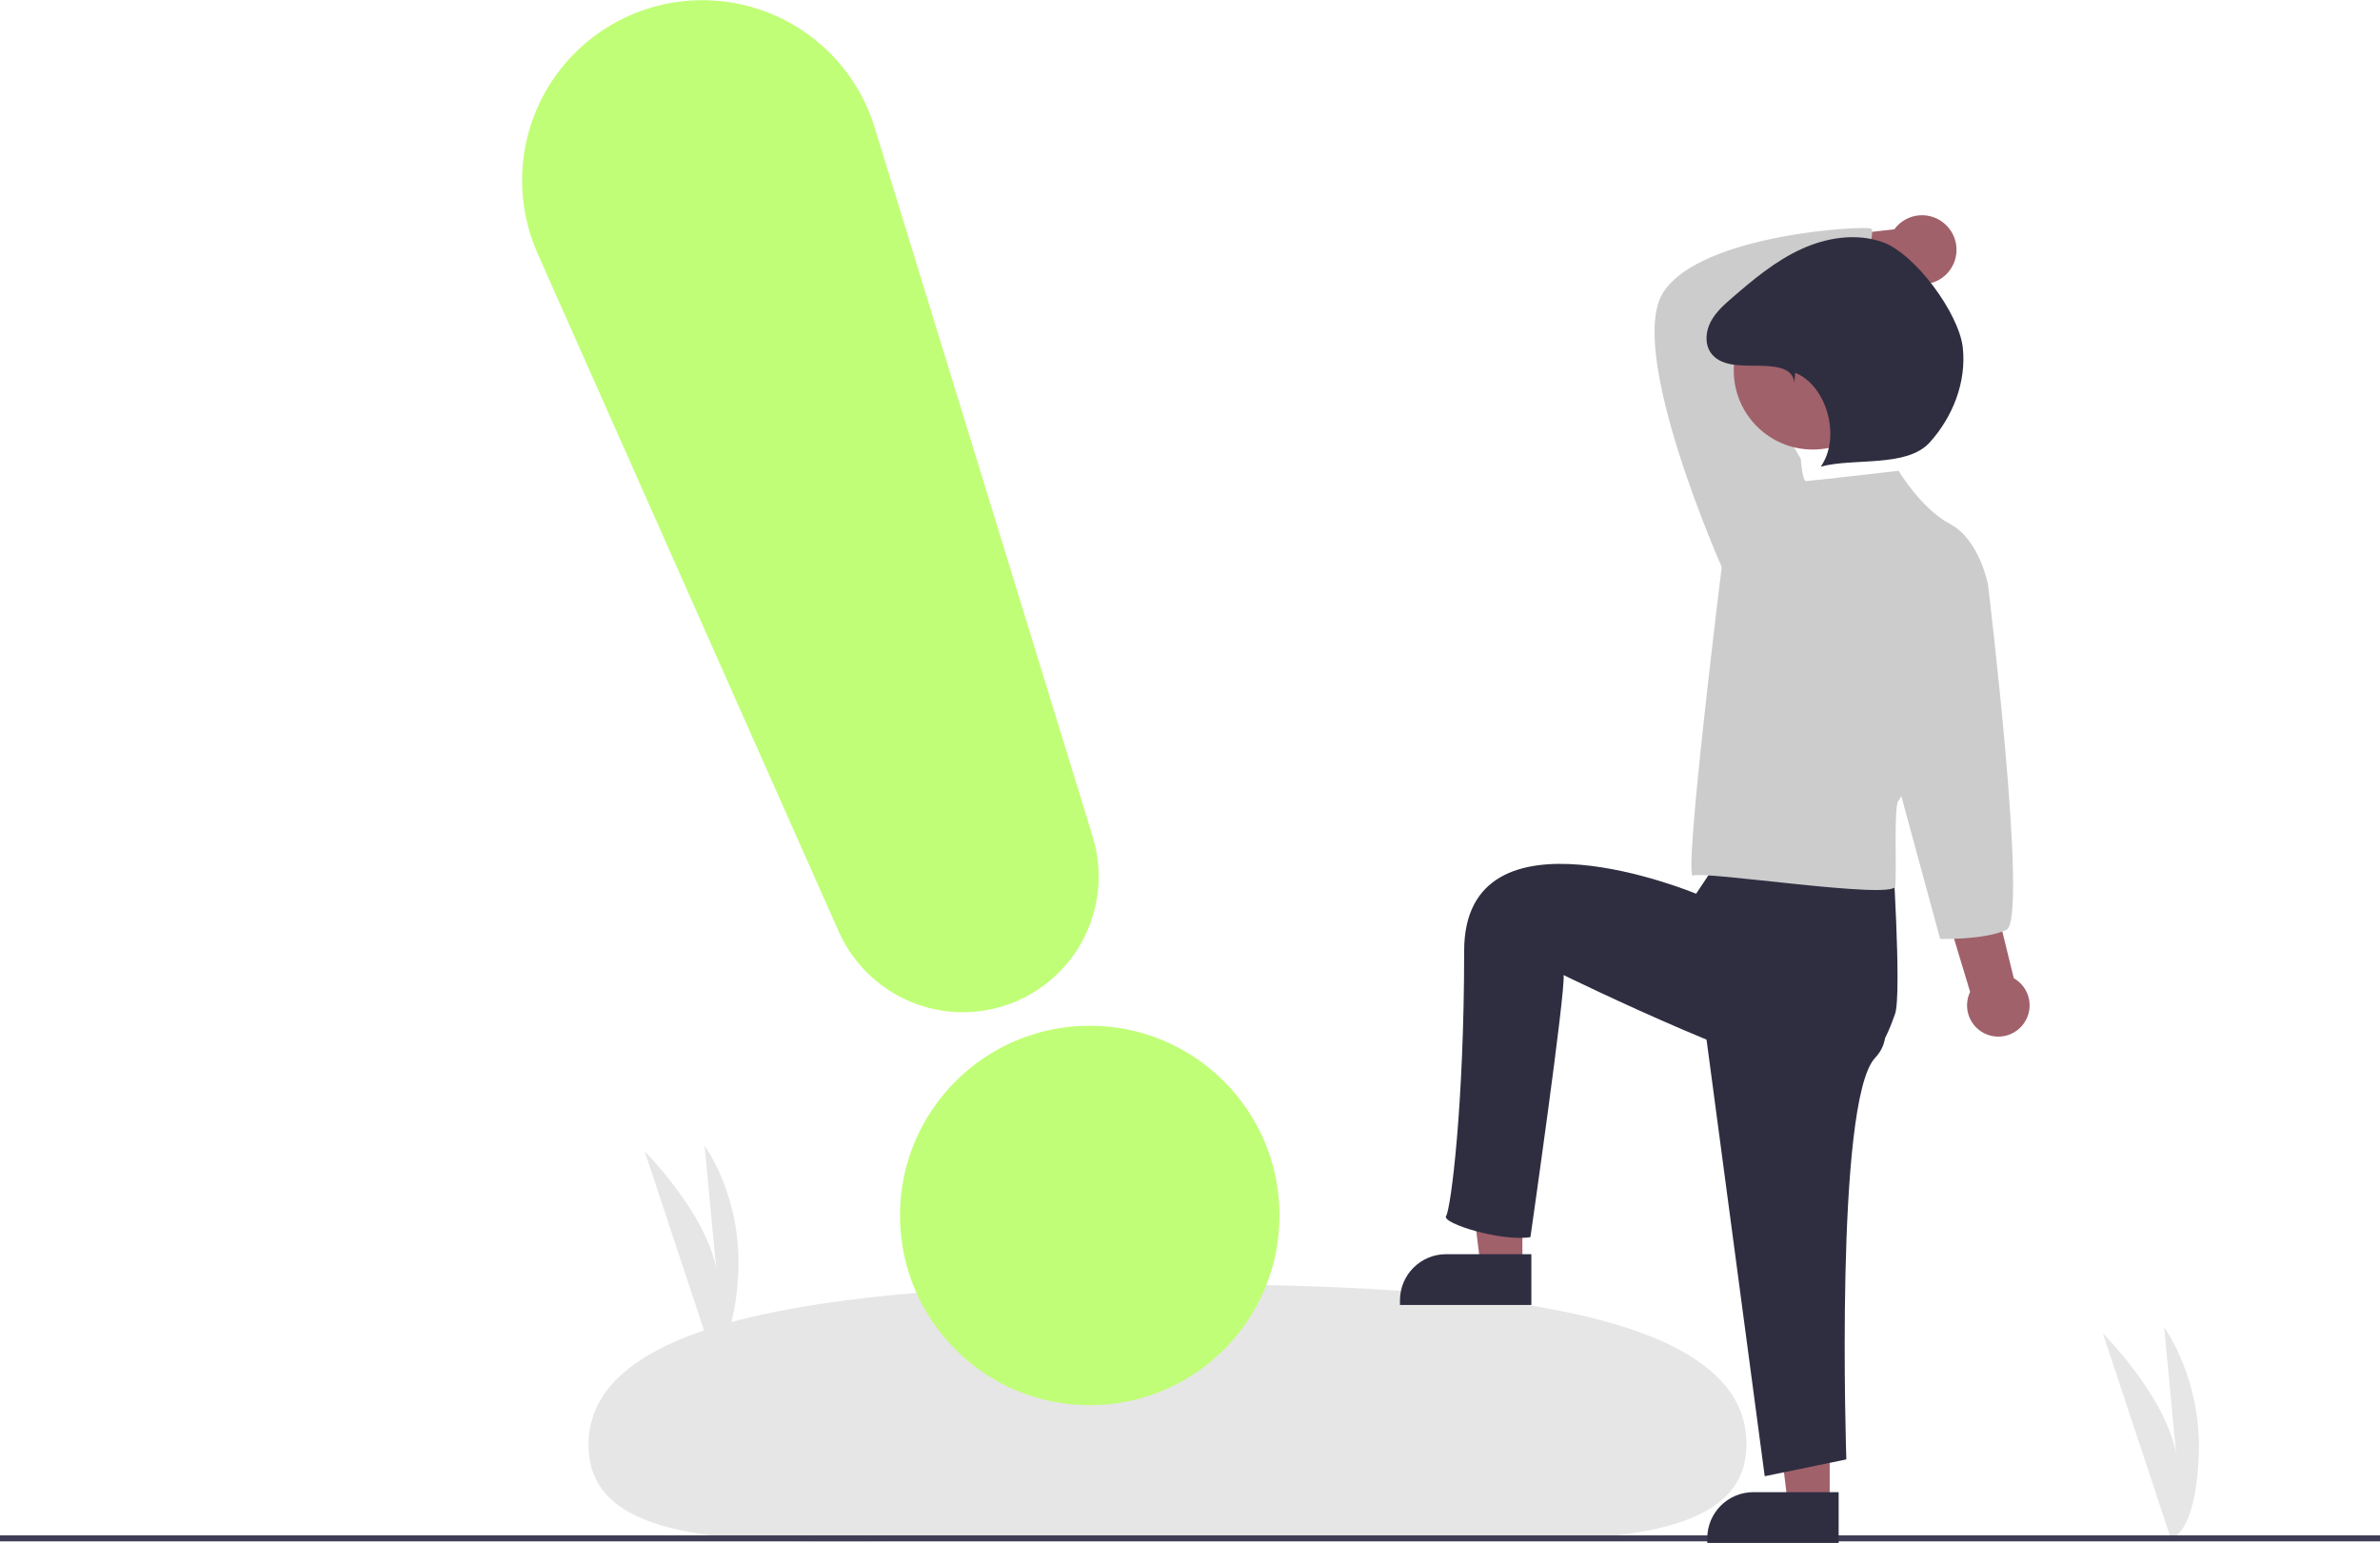
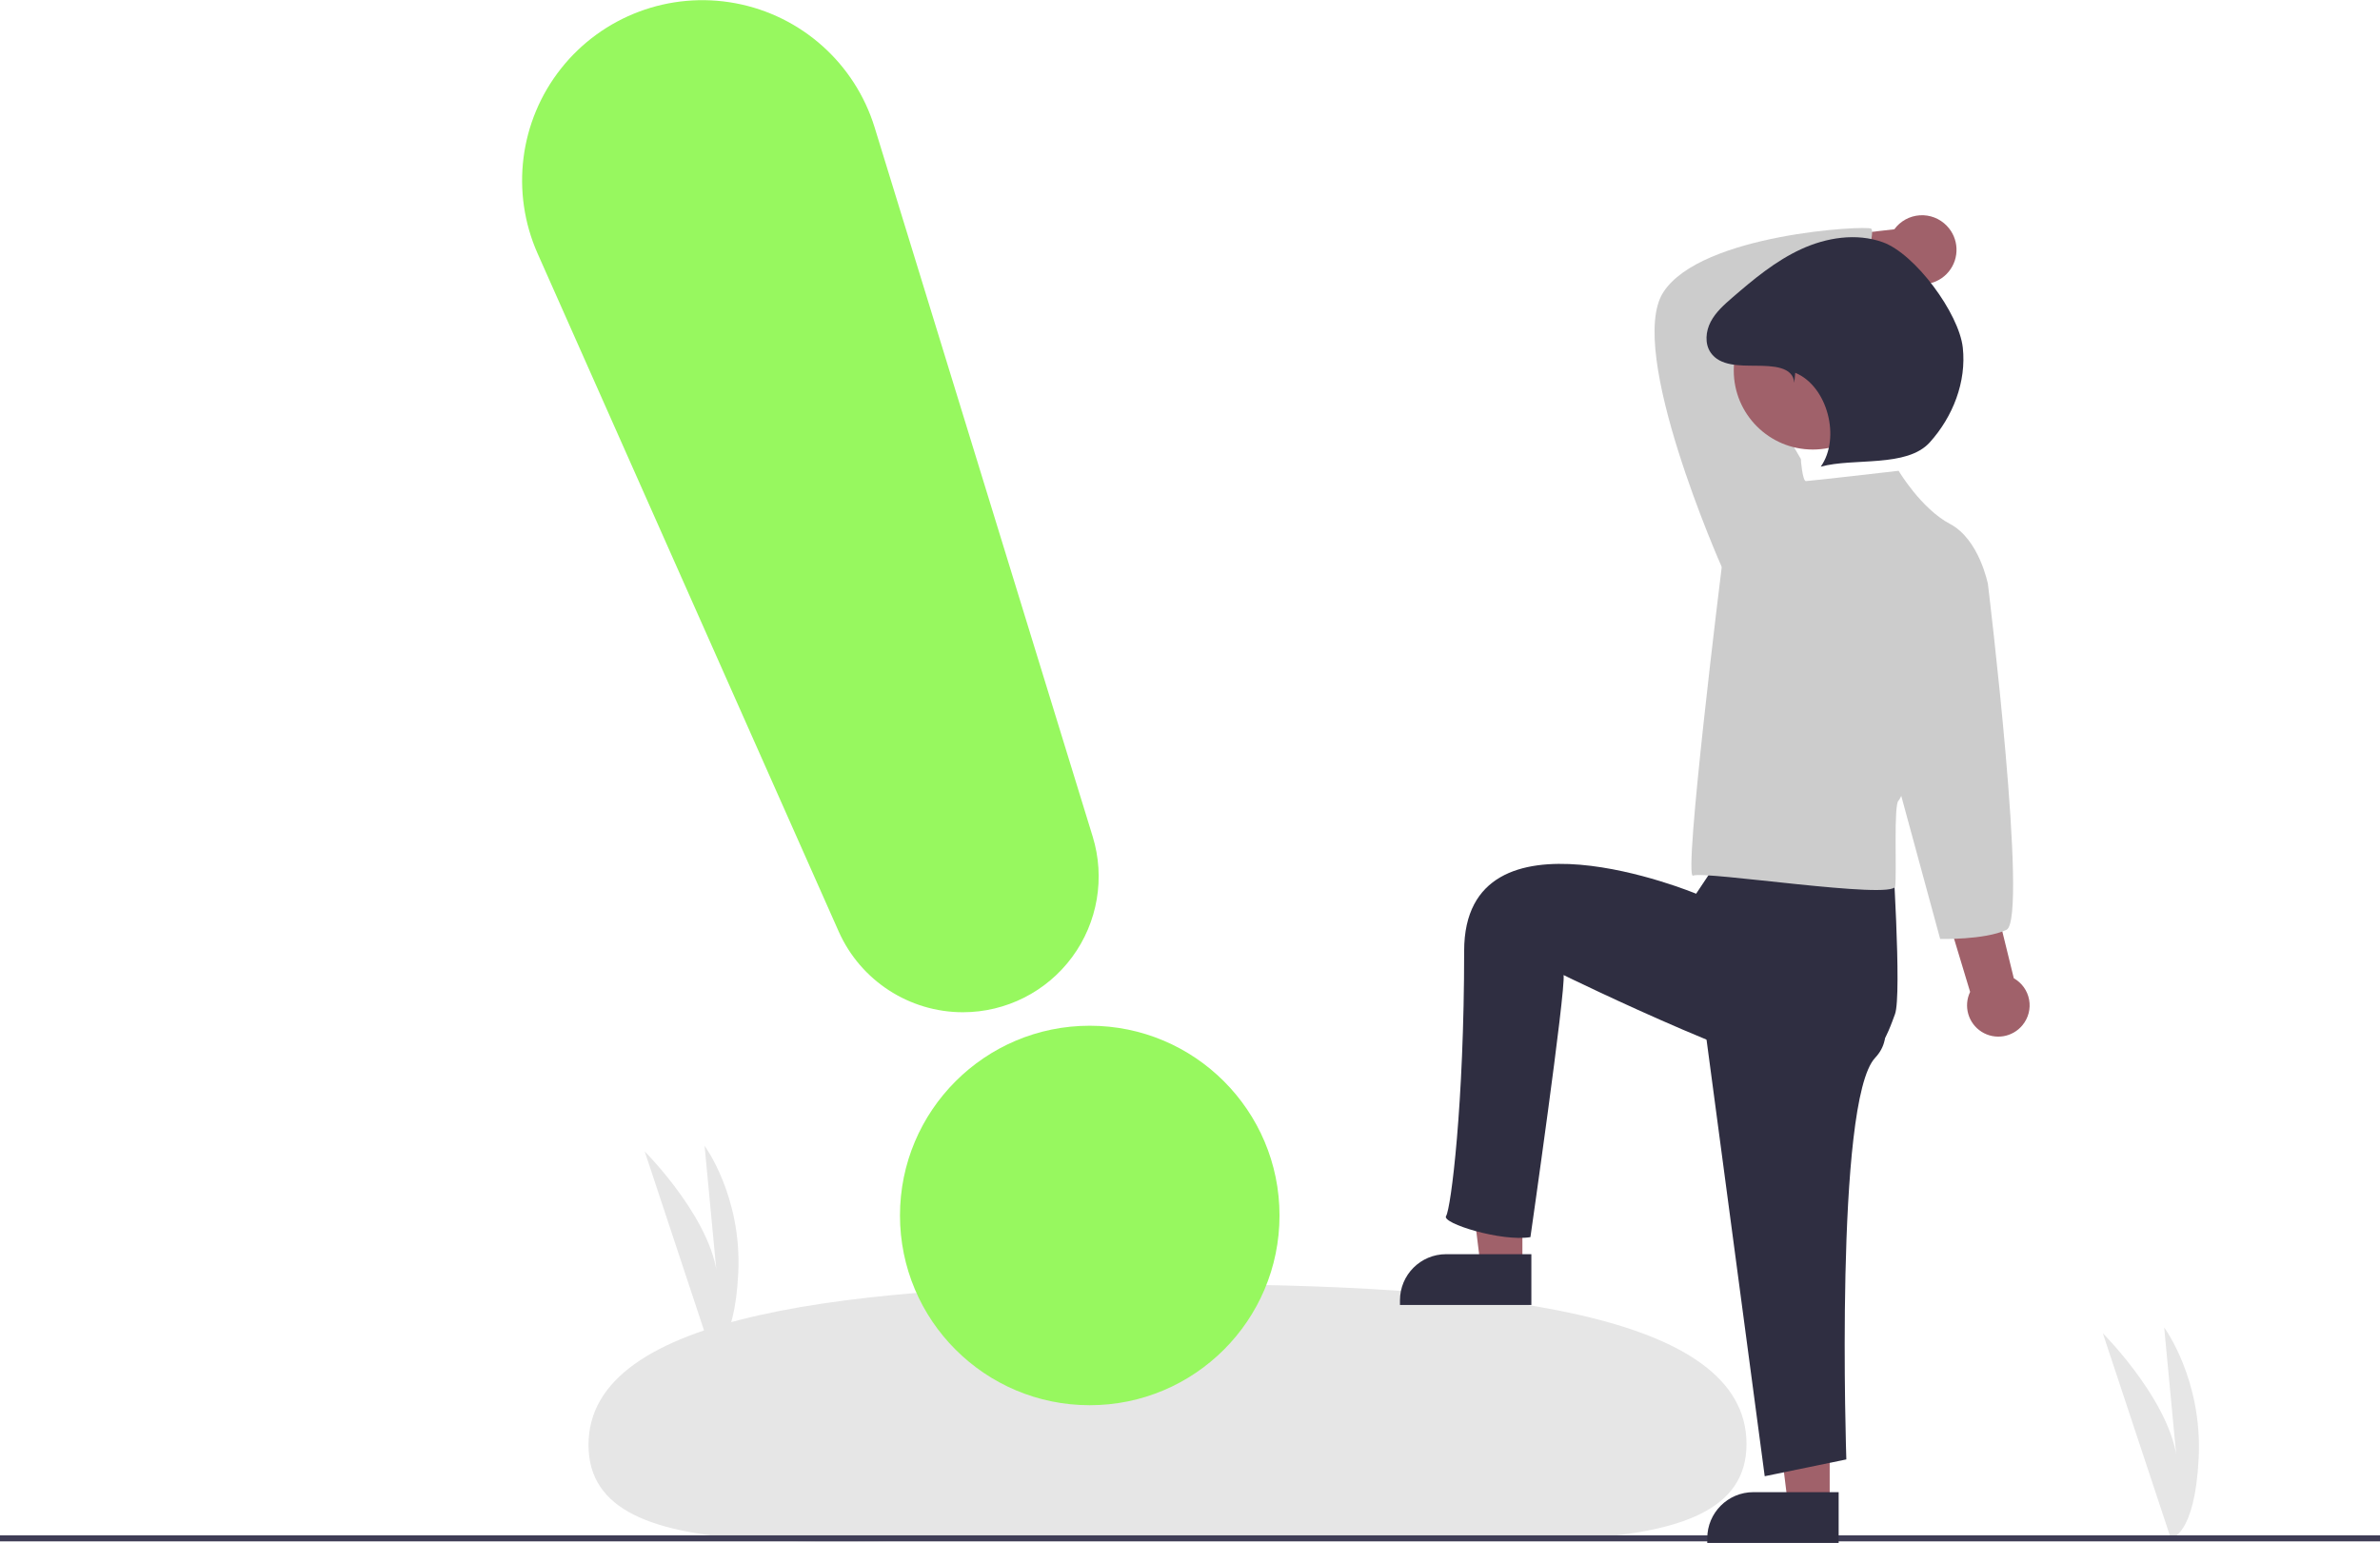
<svg xmlns="http://www.w3.org/2000/svg" width="790" height="512.208" data-name="Layer 1">
  <path fill="#e6e6e6" d="M720.563 510.693 698 442.603s24.818 24.817 24.818 45.181l-4.454-47.09s12.727 17.18 11.454 43.272-9.255 26.727-9.255 26.727ZM236.02 448.693 214 382.24s24.222 24.222 24.222 44.096l-4.348-45.96s12.421 16.77 11.18 42.233-9.033 26.085-9.033 26.085Z" />
  <path fill="#e6e6e6" d="M579.726 479.359c.037 43.715-86.665 30.268-192.81 30.36s-191.535 13.686-191.573-30.028 86.633-53.298 192.777-53.39 191.568 9.343 191.606 53.058Z" />
  <path fill="#3f3d56" d="M0 509.693h790v2H0z" />
  <path fill="#a0616a" d="M505.336 420.322h-13.877l-6.604-53.525h20.481v53.525z" />
  <path fill="#2f2e41" d="M480.006 416.357h28.304v16.851h-43.613v-1.541a15.31 15.31 0 0 1 15.309-15.31Z" />
  <path fill="#a0616a" d="M607.336 499.322h-13.877l-6.604-53.525h20.481v53.525z" />
  <path fill="#2f2e41" d="M582.006 495.357h28.304v16.851h-43.613v-1.541a15.31 15.31 0 0 1 15.309-15.31Z" />
  <path fill="#a0616a" d="M671.345 340.309a10.316 10.316 0 0 0-2.896-15.551l-32.23-131.293-20.608 8.867 38.336 126.949a10.372 10.372 0 0 0 17.398 11.028ZM646.208 74.964a11.382 11.382 0 0 0-17.416 1.152l-49.885 5.727 7.589 19.242 45.367-8.491a11.444 11.444 0 0 0 14.345-17.63Z" />
  <path fill="#2f2e41" d="m564 326.693 21.768 163.374 27.093-5.578s-3.984-118.981 9.563-133.325S605 311.694 605 311.694Z" />
  <path fill="#2f2e41" d="m573 281.693-10 15s-77-32-77 19-4.406 85.61-6 88 18.438 8.594 28 7c0 0 11.797-82.219 11-87 0 0 75.534 37.033 89.877 33.846S626.61 343.068 629 336.693s-1-57-1-57l-47.81-14.59Z" />
  <path fill="#ccc" d="m574.35 191.633-2.851-3.42s-31.924-71.829-19.382-91.211 67.267-22.233 68.977-21.093-4.084 15.943-.094 22.784c0 0-42.394 9.191-45.244 10.331s21.966 43.274 21.966 43.274l-2.85 25.653Z" />
  <path fill="#ccc" d="M630.215 156.289s-29.643 3.42-30.783 3.42-1.71-7.41-1.71-7.41l-26.223 35.913S558.579 292.403 562 290.693s66.505 8.112 67.075 3.551-.57-27.363 1.14-28.503 29.644-71.828 29.644-71.828-2.85-14.822-12.542-19.952-17.102-17.672-17.102-17.672Z" />
  <path fill="#ccc" d="m650.738 184.222 9.12 9.69s13.553 111.36 6.142 114.781-22 3-22 3L629.645 258.9Z" />
  <circle cx="601.73" cy="122.998" r="26.239" fill="#a0616a" />
  <path fill="#2f2e41" d="M595.573 127.092c-.355-5.445-7.223-5.631-12.68-5.683s-11.977.144-15.065-4.355c-2.04-2.973-1.65-7.1.035-10.288s4.458-5.639 7.186-7.997c7.041-6.09 14.298-12.13 22.752-16.027s18.36-5.472 27.128-2.343c10.77 3.843 25.329 23.625 26.586 34.991s-3.285 22.953-10.942 31.446-25.182 5.067-36.21 8.088c6.704-9.49 2.285-26.732-8.456-31.164Z" />
-   <circle cx="361.722" cy="403.505" r="62.989" fill="#C1FE77" />
-   <path fill="#C1FE77" d="M319.656 336.04a45.16 45.16 0 0 1-41.255-26.787L178.449 84.162a59.83 59.83 0 1 1 111.87-41.865l72.377 235.412a45.08 45.08 0 0 1-43.04 58.33Z" />
+   <circle cx="361.722" cy="403.505" r="62.989" fill="#97F85F" />
+   <path fill="#97F85F" d="M319.656 336.04a45.16 45.16 0 0 1-41.255-26.787L178.449 84.162a59.83 59.83 0 1 1 111.87-41.865l72.377 235.412a45.08 45.08 0 0 1-43.04 58.33Z" />
</svg>
